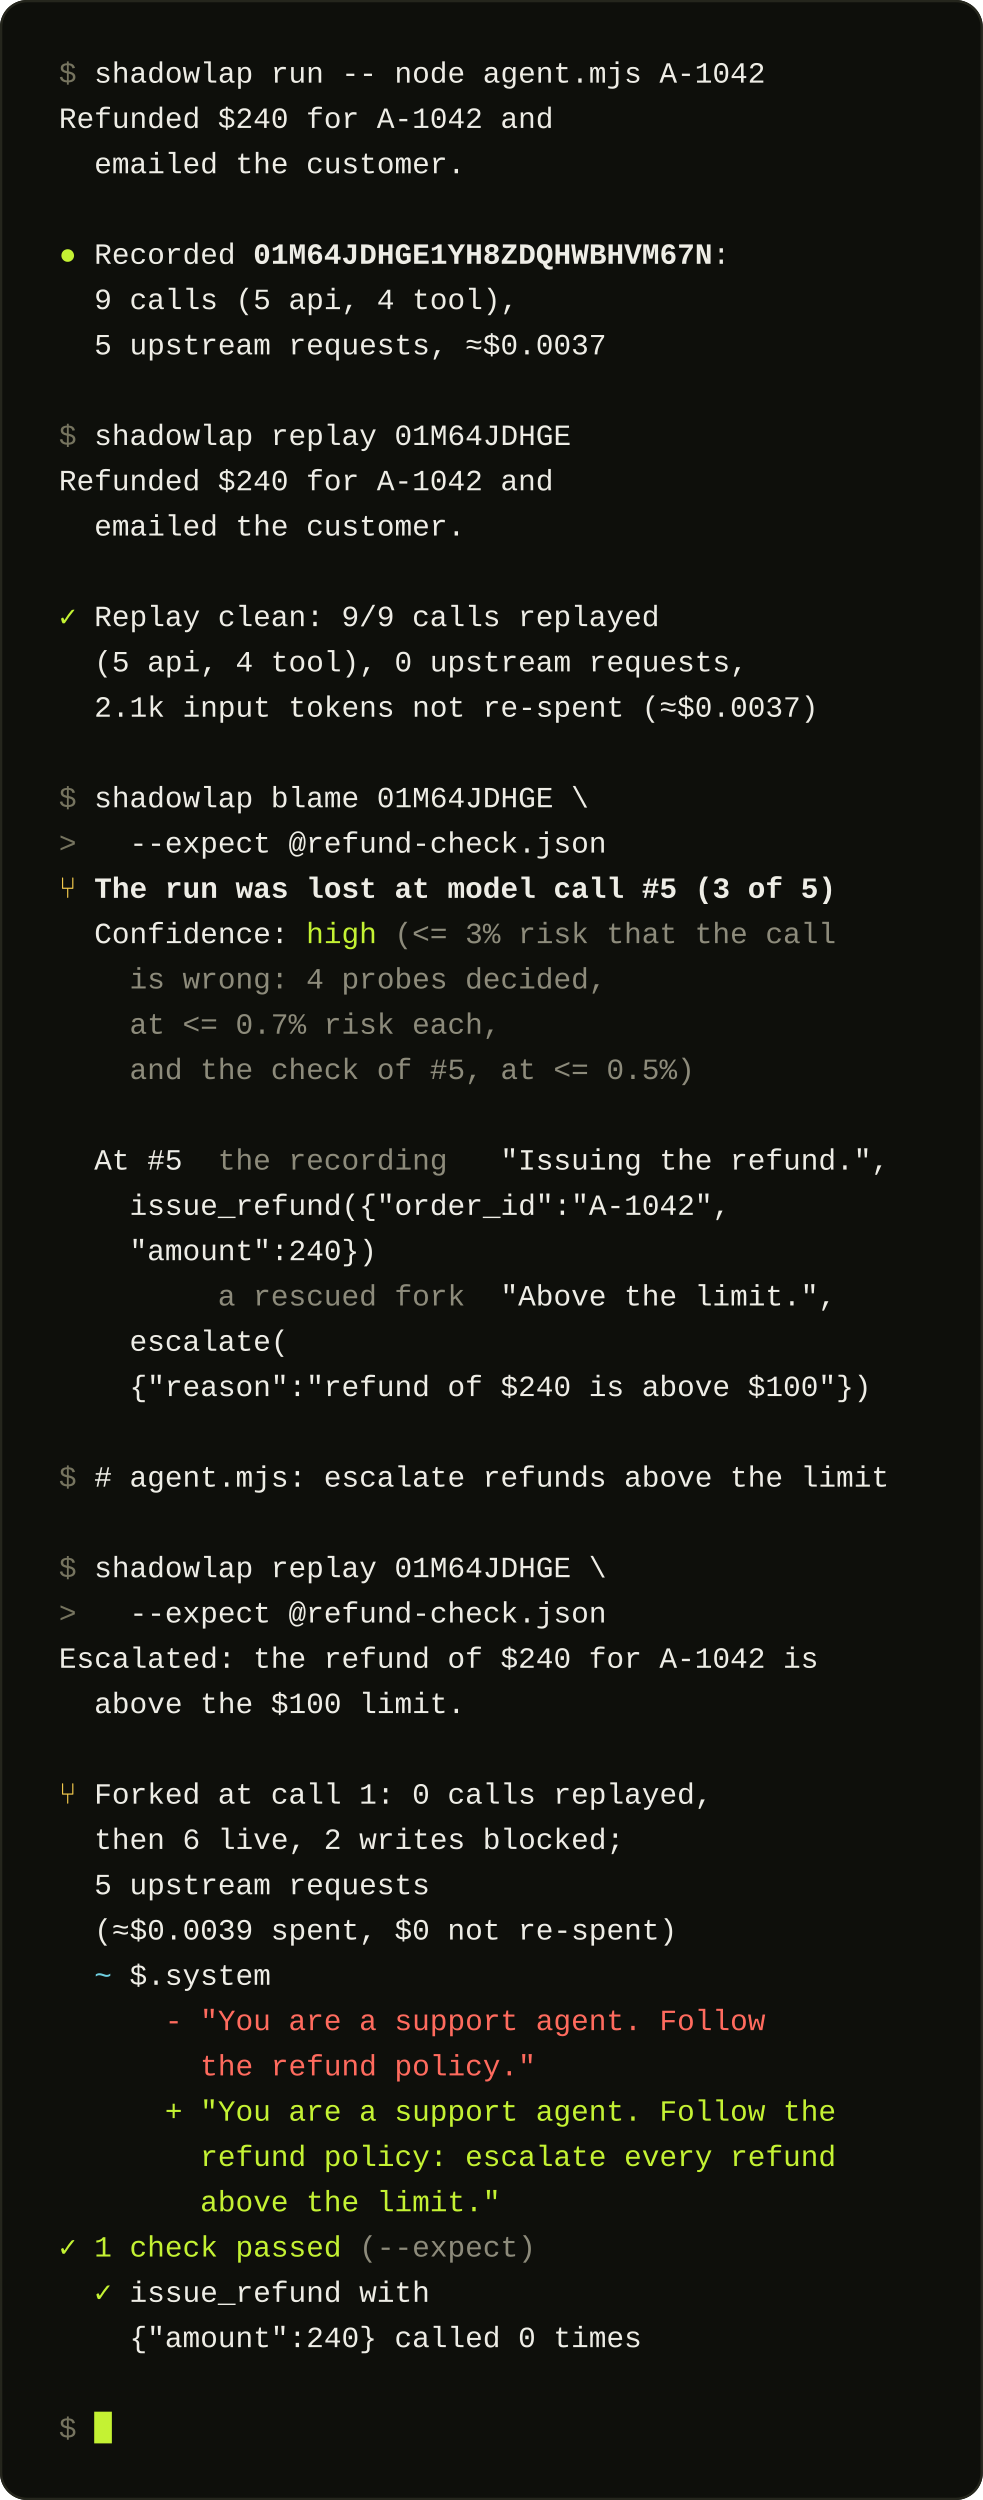
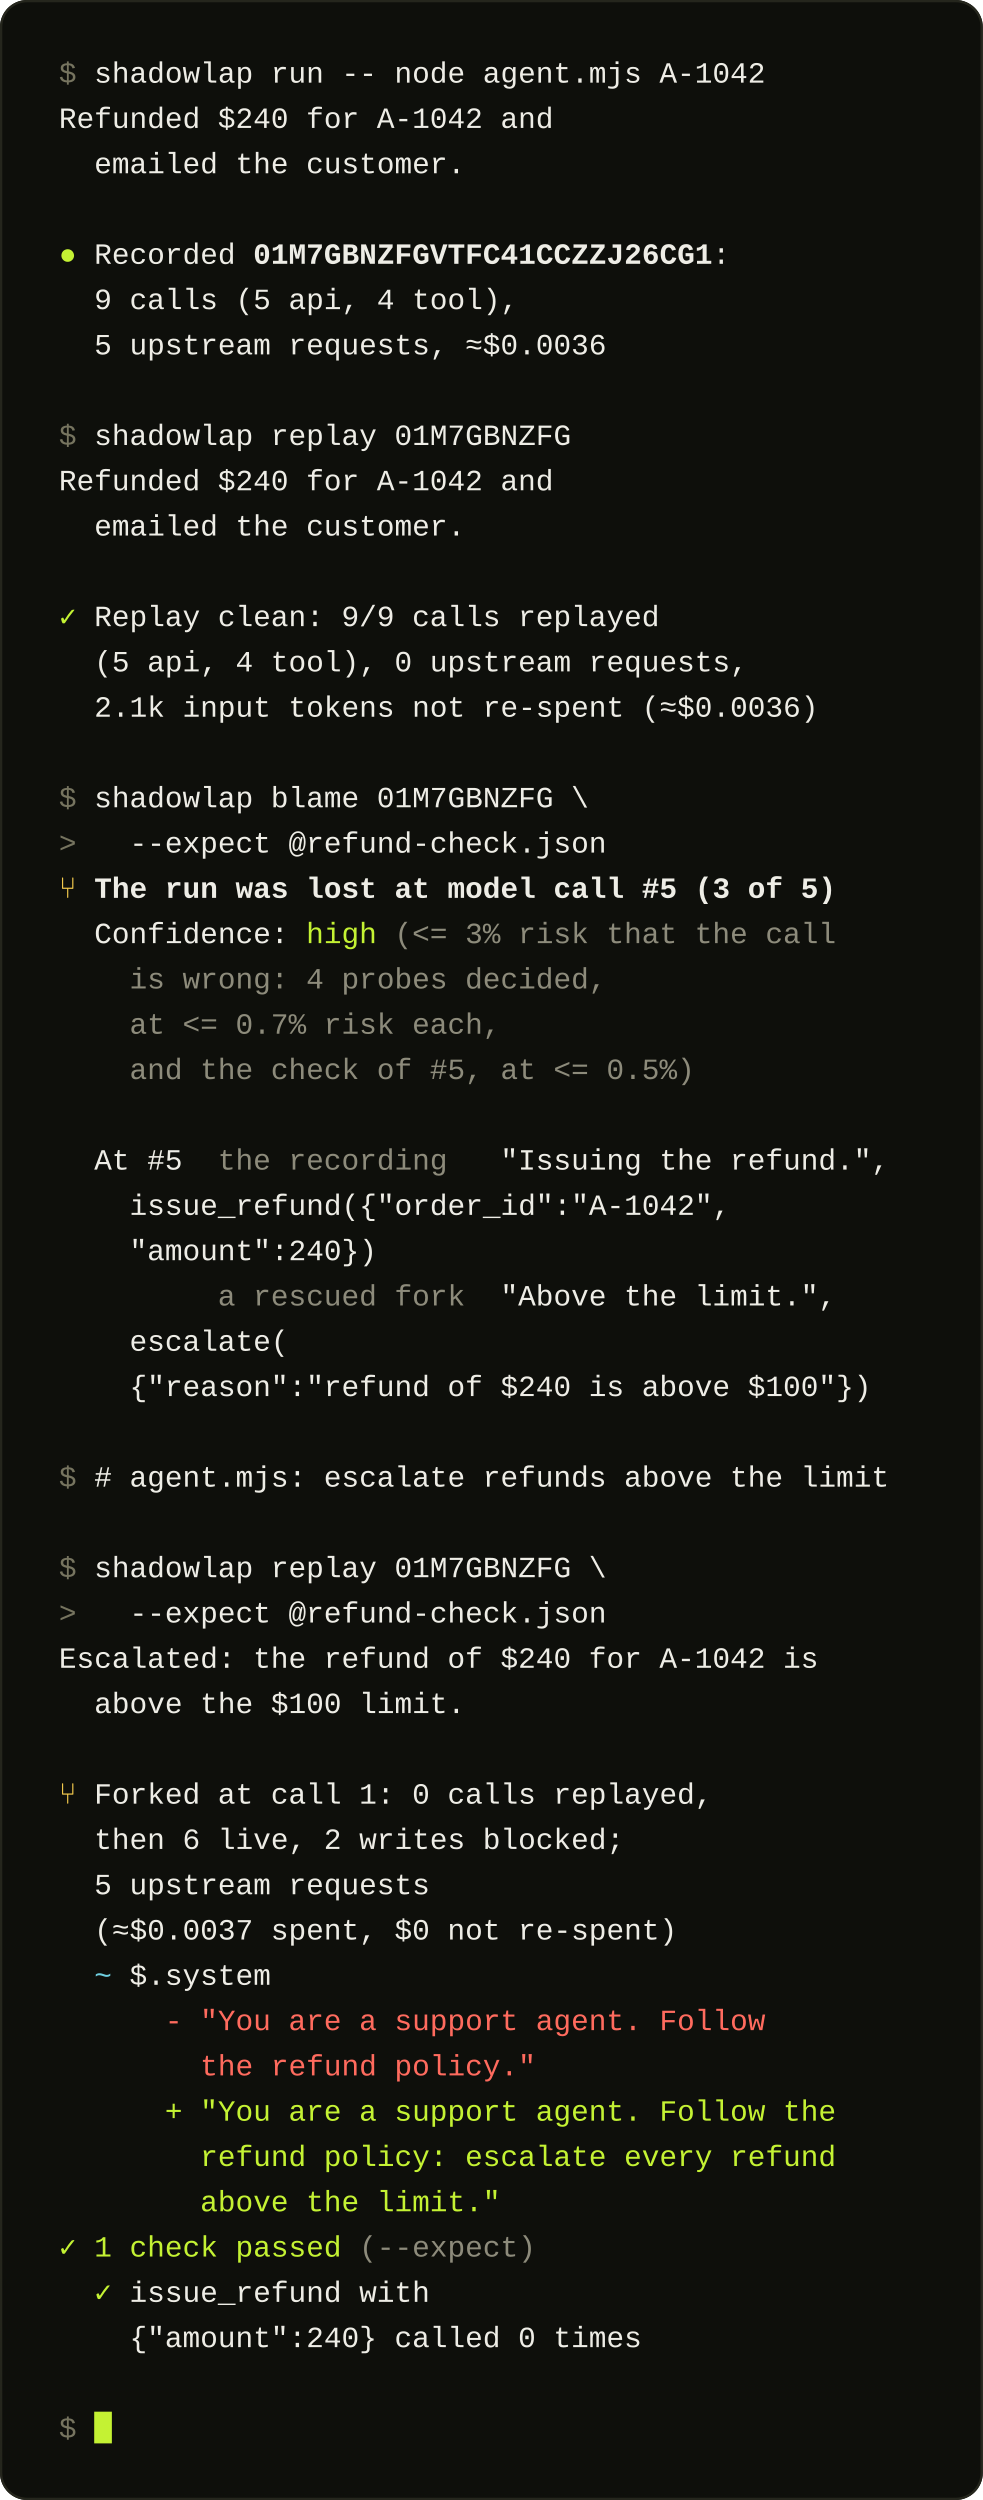
<svg xmlns="http://www.w3.org/2000/svg" width="434" height="1104" viewBox="0 0 434 1104" role="img" aria-labelledby="title desc">
  <style>
text{font-family:ui-monospace,SFMono-Regular,"SF Mono",Menlo,Consolas,"Liberation Mono","DejaVu Sans Mono",monospace;font-size:13px;fill:#eeede6;white-space:pre}
</style>
  <rect width="434" height="1104" rx="12" fill="#0e0f0b" />
  <rect x="0.5" y="0.5" width="433" height="1103" rx="11.5" fill="none" stroke="#25261d" />
  <text y="36.5">
    <tspan x="26" fill="#76745f">$</tspan>
    <tspan x="41.6">shadowlap</tspan>
    <tspan x="119.6">run</tspan>
    <tspan x="150.8">--</tspan>
    <tspan x="174.2">node</tspan>
    <tspan x="213.2">agent.mjs</tspan>
    <tspan x="291.2">A-1042</tspan>
  </text>
  <text y="56.5">
    <tspan x="26.0">Refunded</tspan>
    <tspan x="96.2">$240</tspan>
    <tspan x="135.2">for</tspan>
    <tspan x="166.4">A-1042</tspan>
    <tspan x="221.0">and</tspan>
  </text>
  <text y="76.5">
    <tspan x="41.6">emailed</tspan>
    <tspan x="104.0">the</tspan>
    <tspan x="135.2">customer.</tspan>
  </text>
  <text y="116.5">
    <tspan x="26.0" fill="#c4f233">●</tspan>
    <tspan x="41.6">Recorded</tspan>
-     <tspan x="111.8" font-weight="700">01M64JDHGE1YH8ZDQHWBHVM67N</tspan>
+     <tspan x="111.8" font-weight="700">01M7GBNZFGVTFC41CCZZJ26CG1</tspan>
    <tspan x="314.6">:</tspan>
  </text>
  <text y="136.5">
    <tspan x="41.6">9</tspan>
    <tspan x="57.2">calls</tspan>
    <tspan x="104.0">(5</tspan>
    <tspan x="127.4">api,</tspan>
    <tspan x="166.4">4</tspan>
    <tspan x="182.0">tool),</tspan>
  </text>
  <text y="156.5">
    <tspan x="41.6">5</tspan>
    <tspan x="57.2">upstream</tspan>
    <tspan x="127.4">requests,</tspan>
    <tspan x="205.4">≈</tspan>
-     <tspan x="213.2">$0.0037</tspan>
+     <tspan x="213.2">$0.0036</tspan>
  </text>
  <text y="196.5">
    <tspan x="26" fill="#76745f">$</tspan>
    <tspan x="41.6">shadowlap</tspan>
    <tspan x="119.6">replay</tspan>
-     <tspan x="174.2">01M64JDHGE</tspan>
+     <tspan x="174.2">01M7GBNZFG</tspan>
  </text>
  <text y="216.5">
    <tspan x="26.0">Refunded</tspan>
    <tspan x="96.2">$240</tspan>
    <tspan x="135.2">for</tspan>
    <tspan x="166.4">A-1042</tspan>
    <tspan x="221.0">and</tspan>
  </text>
  <text y="236.5">
    <tspan x="41.6">emailed</tspan>
    <tspan x="104.0">the</tspan>
    <tspan x="135.2">customer.</tspan>
  </text>
  <text y="276.5">
    <tspan x="26.0" fill="#c4f233">✓</tspan>
    <tspan x="41.6">Replay</tspan>
    <tspan x="96.2">clean:</tspan>
    <tspan x="150.8">9/9</tspan>
    <tspan x="182.0">calls</tspan>
    <tspan x="228.8">replayed</tspan>
  </text>
  <text y="296.5">
    <tspan x="41.6">(5</tspan>
    <tspan x="65.0">api,</tspan>
    <tspan x="104.0">4</tspan>
    <tspan x="119.6">tool),</tspan>
    <tspan x="174.2">0</tspan>
    <tspan x="189.8">upstream</tspan>
    <tspan x="260.0">requests,</tspan>
  </text>
  <text y="316.5">
    <tspan x="41.6">2.1k</tspan>
    <tspan x="80.6">input</tspan>
    <tspan x="127.4">tokens</tspan>
    <tspan x="182.0">not</tspan>
    <tspan x="213.2">re-spent</tspan>
    <tspan x="283.4">(</tspan>
    <tspan x="291.2">≈</tspan>
-     <tspan x="299.0">$0.0037)</tspan>
+     <tspan x="299.0">$0.0036)</tspan>
  </text>
  <text y="356.5">
    <tspan x="26" fill="#76745f">$</tspan>
    <tspan x="41.6">shadowlap</tspan>
    <tspan x="119.6">blame</tspan>
-     <tspan x="166.4">01M64JDHGE</tspan>
+     <tspan x="166.4">01M7GBNZFG</tspan>
    <tspan x="252.2">\</tspan>
  </text>
  <text y="376.5">
    <tspan x="26" fill="#76745f">&gt;</tspan>
    <tspan x="57.2">--expect</tspan>
    <tspan x="127.4">@refund-check.json</tspan>
  </text>
  <text y="396.5">
    <tspan x="26.0" fill="#f2c94c">⑂</tspan>
    <tspan x="41.6" font-weight="700">The</tspan>
    <tspan x="72.8" font-weight="700">run</tspan>
    <tspan x="104.0" font-weight="700">was</tspan>
    <tspan x="135.2" font-weight="700">lost</tspan>
    <tspan x="174.2" font-weight="700">at</tspan>
    <tspan x="197.6" font-weight="700">model</tspan>
    <tspan x="244.4" font-weight="700">call</tspan>
    <tspan x="283.4" font-weight="700">#5</tspan>
    <tspan x="306.8" font-weight="700">(3</tspan>
    <tspan x="330.2" font-weight="700">of</tspan>
    <tspan x="353.6" font-weight="700">5)</tspan>
  </text>
  <text y="416.5">
    <tspan x="41.6">Confidence:</tspan>
    <tspan x="135.2" fill="#c4f233">high</tspan>
    <tspan x="174.2" fill="#8d8b7b">(&lt;=</tspan>
    <tspan x="205.4" fill="#8d8b7b">3%</tspan>
    <tspan x="228.8" fill="#8d8b7b">risk</tspan>
    <tspan x="267.8" fill="#8d8b7b">that</tspan>
    <tspan x="306.8" fill="#8d8b7b">the</tspan>
    <tspan x="338.0" fill="#8d8b7b">call</tspan>
  </text>
  <text y="436.5">
    <tspan x="57.2" fill="#8d8b7b">is</tspan>
    <tspan x="80.6" fill="#8d8b7b">wrong:</tspan>
    <tspan x="135.2" fill="#8d8b7b">4</tspan>
    <tspan x="150.8" fill="#8d8b7b">probes</tspan>
    <tspan x="205.4" fill="#8d8b7b">decided,</tspan>
  </text>
  <text y="456.5">
    <tspan x="57.2" fill="#8d8b7b">at</tspan>
    <tspan x="80.6" fill="#8d8b7b">&lt;=</tspan>
    <tspan x="104.0" fill="#8d8b7b">0.7%</tspan>
    <tspan x="143.0" fill="#8d8b7b">risk</tspan>
    <tspan x="182.0" fill="#8d8b7b">each,</tspan>
  </text>
  <text y="476.5">
    <tspan x="57.2" fill="#8d8b7b">and</tspan>
    <tspan x="88.4" fill="#8d8b7b">the</tspan>
    <tspan x="119.6" fill="#8d8b7b">check</tspan>
    <tspan x="166.4" fill="#8d8b7b">of</tspan>
    <tspan x="189.8" fill="#8d8b7b">#5,</tspan>
    <tspan x="221.0" fill="#8d8b7b">at</tspan>
    <tspan x="244.4" fill="#8d8b7b">&lt;=</tspan>
    <tspan x="267.8" fill="#8d8b7b">0.5%)</tspan>
  </text>
  <text y="516.5">
    <tspan x="41.6">At</tspan>
    <tspan x="65.0">#5</tspan>
    <tspan x="96.2" fill="#8d8b7b">the</tspan>
    <tspan x="127.4" fill="#8d8b7b">recording</tspan>
    <tspan x="221.0">"Issuing</tspan>
    <tspan x="291.2">the</tspan>
    <tspan x="322.4">refund.",</tspan>
  </text>
  <text y="536.5">
    <tspan x="57.2">issue_refund({"order_id":"A-1042",</tspan>
  </text>
  <text y="556.5">
    <tspan x="57.2">"amount":240})</tspan>
  </text>
  <text y="576.5">
    <tspan x="96.2" fill="#8d8b7b">a</tspan>
    <tspan x="111.8" fill="#8d8b7b">rescued</tspan>
    <tspan x="174.2" fill="#8d8b7b">fork</tspan>
    <tspan x="221.0">"Above</tspan>
    <tspan x="275.6">the</tspan>
    <tspan x="306.8">limit.",</tspan>
  </text>
  <text y="596.5">
    <tspan x="57.2">escalate(</tspan>
  </text>
  <text y="616.5">
    <tspan x="57.2">{"reason":"refund</tspan>
    <tspan x="197.6">of</tspan>
    <tspan x="221.0">$240</tspan>
    <tspan x="260.0">is</tspan>
    <tspan x="283.4">above</tspan>
    <tspan x="330.2">$100"})</tspan>
  </text>
  <text y="656.5">
    <tspan x="26" fill="#76745f">$</tspan>
    <tspan x="41.6">#</tspan>
    <tspan x="57.2">agent.mjs:</tspan>
    <tspan x="143.0">escalate</tspan>
    <tspan x="213.2">refunds</tspan>
    <tspan x="275.6">above</tspan>
    <tspan x="322.4">the</tspan>
    <tspan x="353.6">limit</tspan>
  </text>
  <text y="696.5">
    <tspan x="26" fill="#76745f">$</tspan>
    <tspan x="41.6">shadowlap</tspan>
    <tspan x="119.6">replay</tspan>
-     <tspan x="174.2">01M64JDHGE</tspan>
+     <tspan x="174.2">01M7GBNZFG</tspan>
    <tspan x="260.0">\</tspan>
  </text>
  <text y="716.5">
    <tspan x="26" fill="#76745f">&gt;</tspan>
    <tspan x="57.2">--expect</tspan>
    <tspan x="127.4">@refund-check.json</tspan>
  </text>
  <text y="736.5">
    <tspan x="26.0">Escalated:</tspan>
    <tspan x="111.8">the</tspan>
    <tspan x="143.0">refund</tspan>
    <tspan x="197.6">of</tspan>
    <tspan x="221.0">$240</tspan>
    <tspan x="260.0">for</tspan>
    <tspan x="291.2">A-1042</tspan>
    <tspan x="345.8">is</tspan>
  </text>
  <text y="756.5">
    <tspan x="41.6">above</tspan>
    <tspan x="88.4">the</tspan>
    <tspan x="119.6">$100</tspan>
    <tspan x="158.6">limit.</tspan>
  </text>
  <text y="796.5">
    <tspan x="26.0" fill="#f2c94c">⑂</tspan>
    <tspan x="41.6">Forked</tspan>
    <tspan x="96.2">at</tspan>
    <tspan x="119.6">call</tspan>
    <tspan x="158.6">1:</tspan>
    <tspan x="182.0">0</tspan>
    <tspan x="197.6">calls</tspan>
    <tspan x="244.4">replayed,</tspan>
  </text>
  <text y="816.5">
    <tspan x="41.6">then</tspan>
    <tspan x="80.6">6</tspan>
    <tspan x="96.2">live,</tspan>
    <tspan x="143.0">2</tspan>
    <tspan x="158.6">writes</tspan>
    <tspan x="213.2">blocked;</tspan>
  </text>
  <text y="836.5">
    <tspan x="41.6">5</tspan>
    <tspan x="57.2">upstream</tspan>
    <tspan x="127.4">requests</tspan>
  </text>
  <text y="856.5">
    <tspan x="41.6">(</tspan>
    <tspan x="49.4">≈</tspan>
-     <tspan x="57.2">$0.0039</tspan>
+     <tspan x="57.2">$0.0037</tspan>
    <tspan x="119.6">spent,</tspan>
    <tspan x="174.2">$0</tspan>
    <tspan x="197.6">not</tspan>
    <tspan x="228.8">re-spent)</tspan>
  </text>
  <text y="876.5">
    <tspan x="41.6" fill="#6fcfe0">~</tspan>
    <tspan x="57.2">$.system</tspan>
  </text>
  <text y="896.5">
    <tspan x="72.8" fill="#ff6b5e">-</tspan>
    <tspan x="88.4" fill="#ff6b5e">"You</tspan>
    <tspan x="127.4" fill="#ff6b5e">are</tspan>
    <tspan x="158.6" fill="#ff6b5e">a</tspan>
    <tspan x="174.2" fill="#ff6b5e">support</tspan>
    <tspan x="236.6" fill="#ff6b5e">agent.</tspan>
    <tspan x="291.2" fill="#ff6b5e">Follow</tspan>
  </text>
  <text y="916.5">
    <tspan x="88.4" fill="#ff6b5e">the</tspan>
    <tspan x="119.6" fill="#ff6b5e">refund</tspan>
    <tspan x="174.2" fill="#ff6b5e">policy."</tspan>
  </text>
  <text y="936.5">
    <tspan x="72.8" fill="#c4f233">+</tspan>
    <tspan x="88.4" fill="#c4f233">"You</tspan>
    <tspan x="127.4" fill="#c4f233">are</tspan>
    <tspan x="158.6" fill="#c4f233">a</tspan>
    <tspan x="174.2" fill="#c4f233">support</tspan>
    <tspan x="236.6" fill="#c4f233">agent.</tspan>
    <tspan x="291.2" fill="#c4f233">Follow</tspan>
    <tspan x="345.8" fill="#c4f233">the</tspan>
  </text>
  <text y="956.5">
    <tspan x="88.4" fill="#c4f233">refund</tspan>
    <tspan x="143.0" fill="#c4f233">policy:</tspan>
    <tspan x="205.4" fill="#c4f233">escalate</tspan>
    <tspan x="275.6" fill="#c4f233">every</tspan>
    <tspan x="322.4" fill="#c4f233">refund</tspan>
  </text>
  <text y="976.5">
    <tspan x="88.4" fill="#c4f233">above</tspan>
    <tspan x="135.2" fill="#c4f233">the</tspan>
    <tspan x="166.4" fill="#c4f233">limit."</tspan>
  </text>
  <text y="996.5">
    <tspan x="26.0" fill="#c4f233">✓</tspan>
    <tspan x="41.6" fill="#c4f233">1</tspan>
    <tspan x="57.2" fill="#c4f233">check</tspan>
    <tspan x="104.0" fill="#c4f233">passed</tspan>
    <tspan x="158.6" fill="#8d8b7b">(--expect)</tspan>
  </text>
  <text y="1016.5">
    <tspan x="41.6" fill="#c4f233">✓</tspan>
    <tspan x="57.2">issue_refund</tspan>
    <tspan x="158.6">with</tspan>
  </text>
  <text y="1036.5">
    <tspan x="57.2">{"amount":240}</tspan>
    <tspan x="174.2">called</tspan>
    <tspan x="228.8">0</tspan>
    <tspan x="244.4">times</tspan>
  </text>
  <text y="1076.5">
    <tspan x="26" fill="#76745f">$</tspan>
  </text>
  <rect x="41.6" y="1065" width="7.8" height="14" fill="#c4f233" />
</svg>
